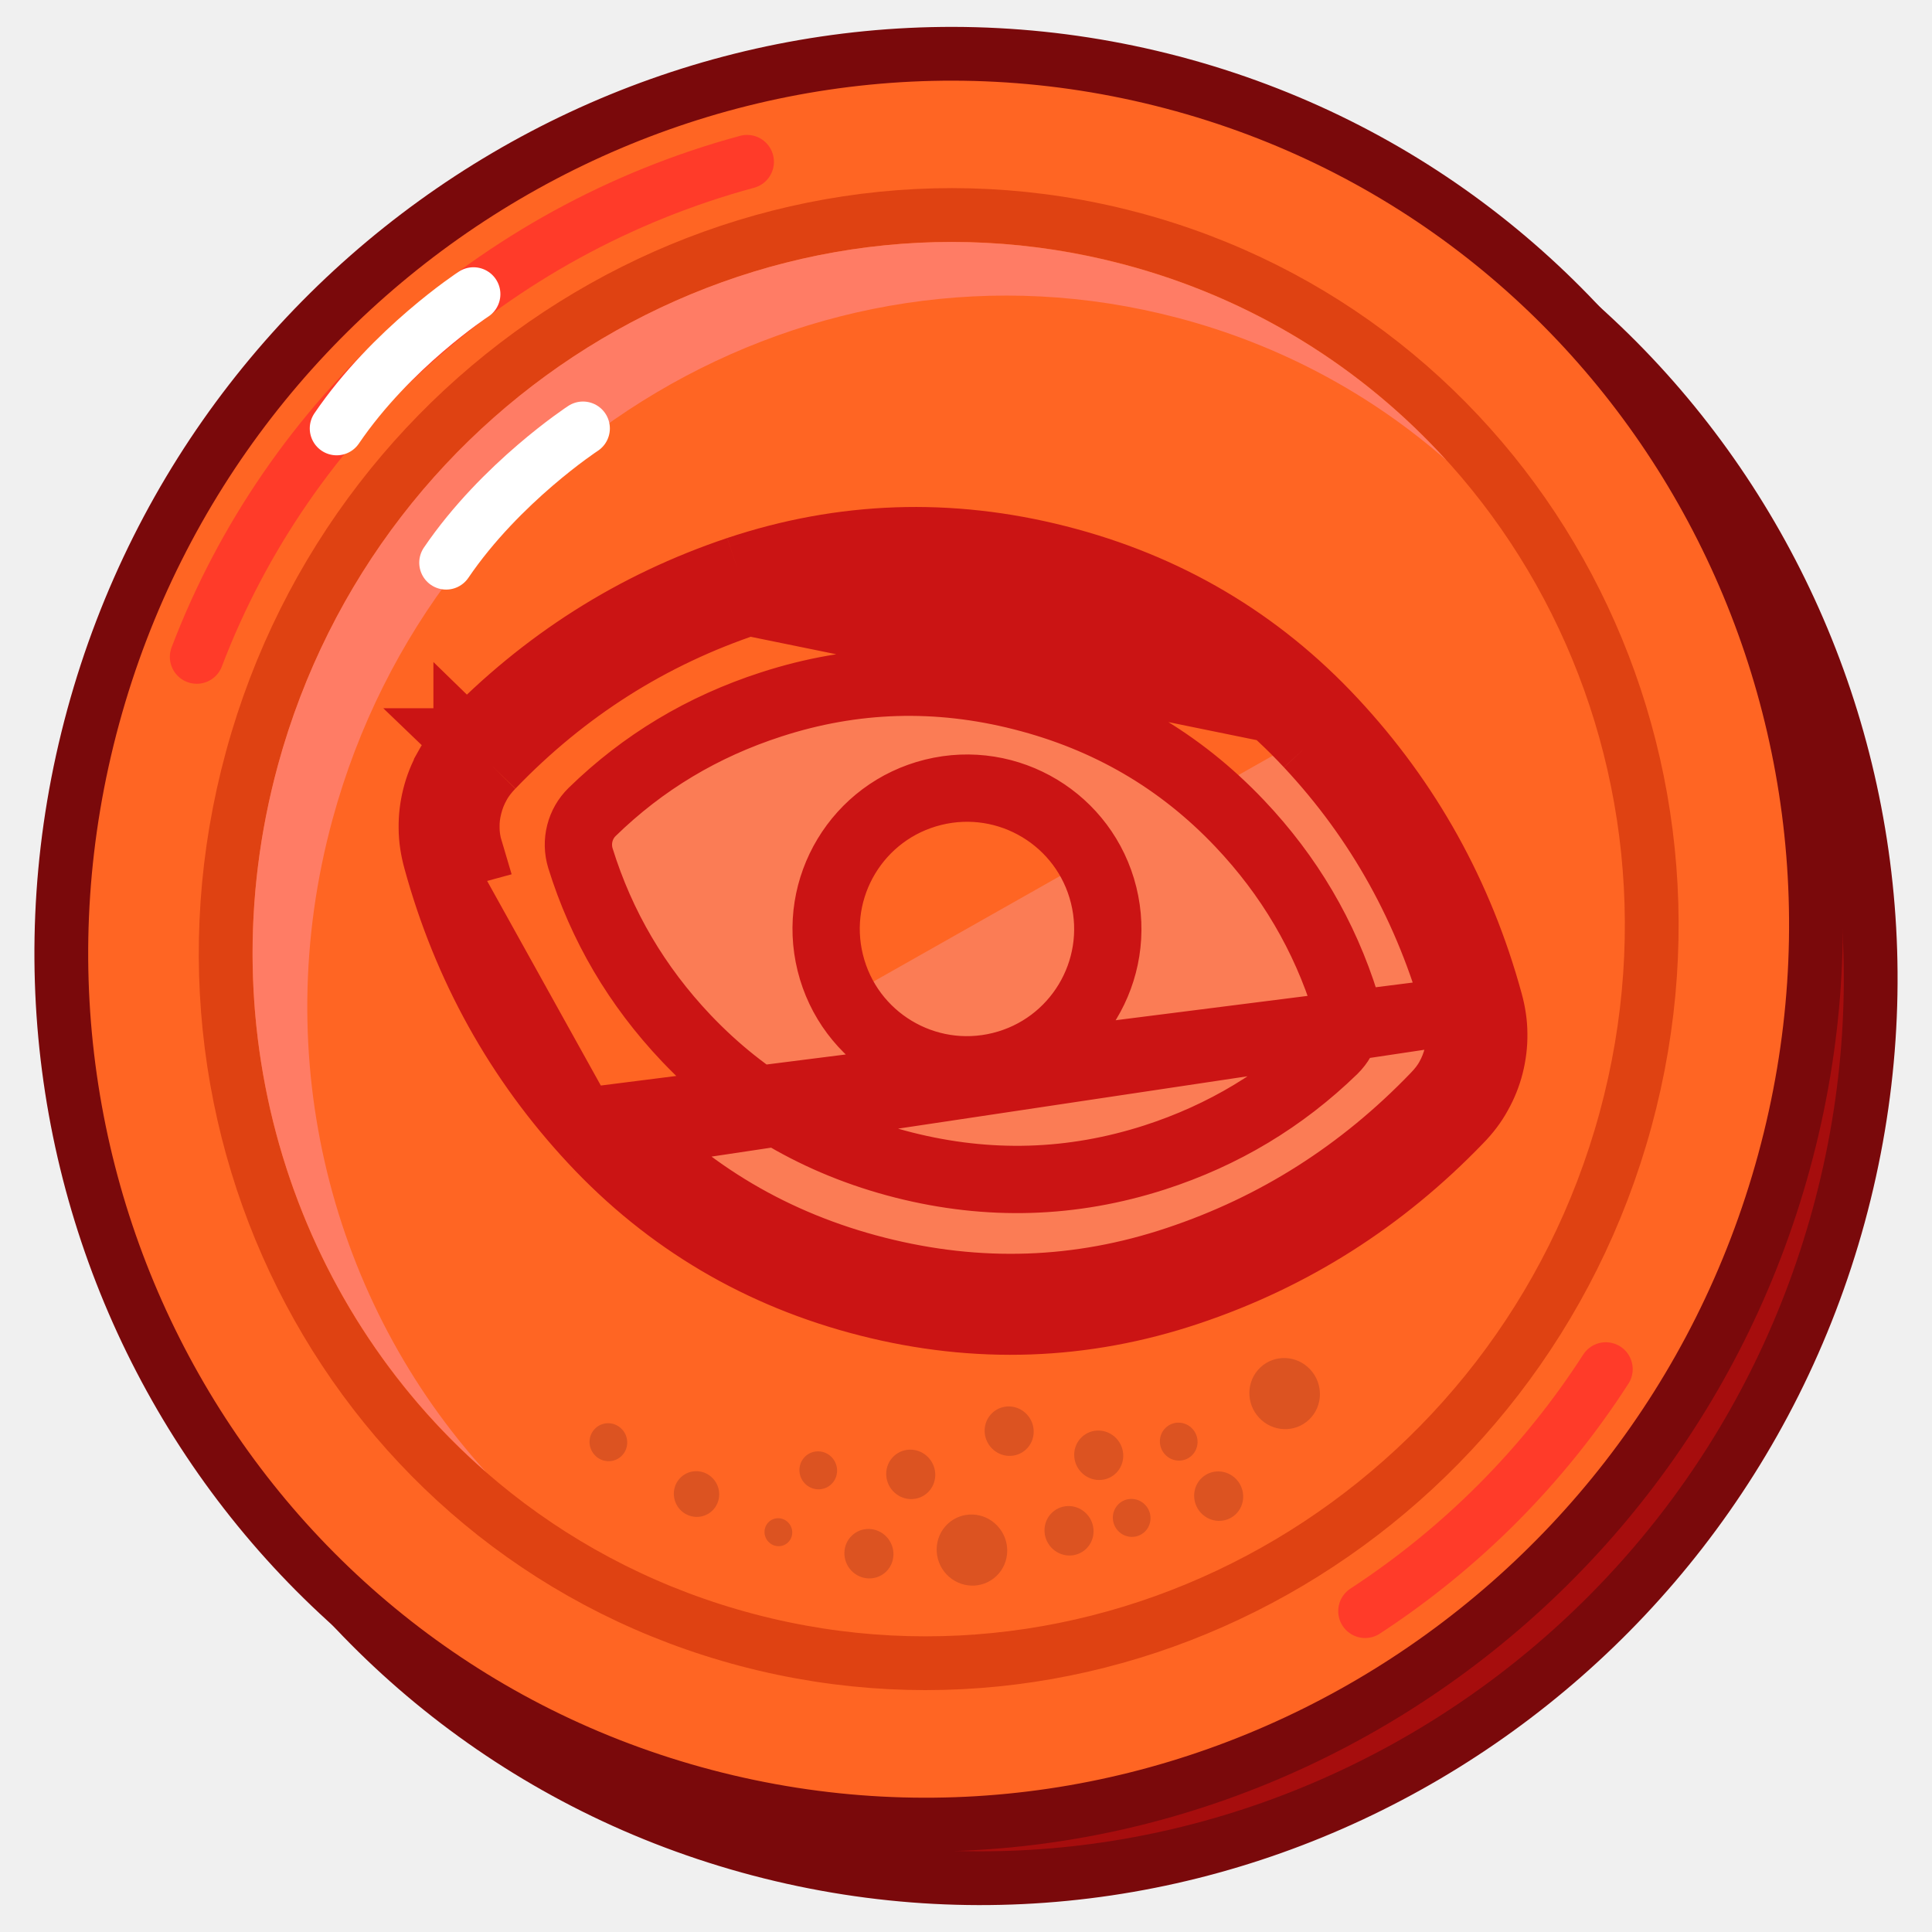
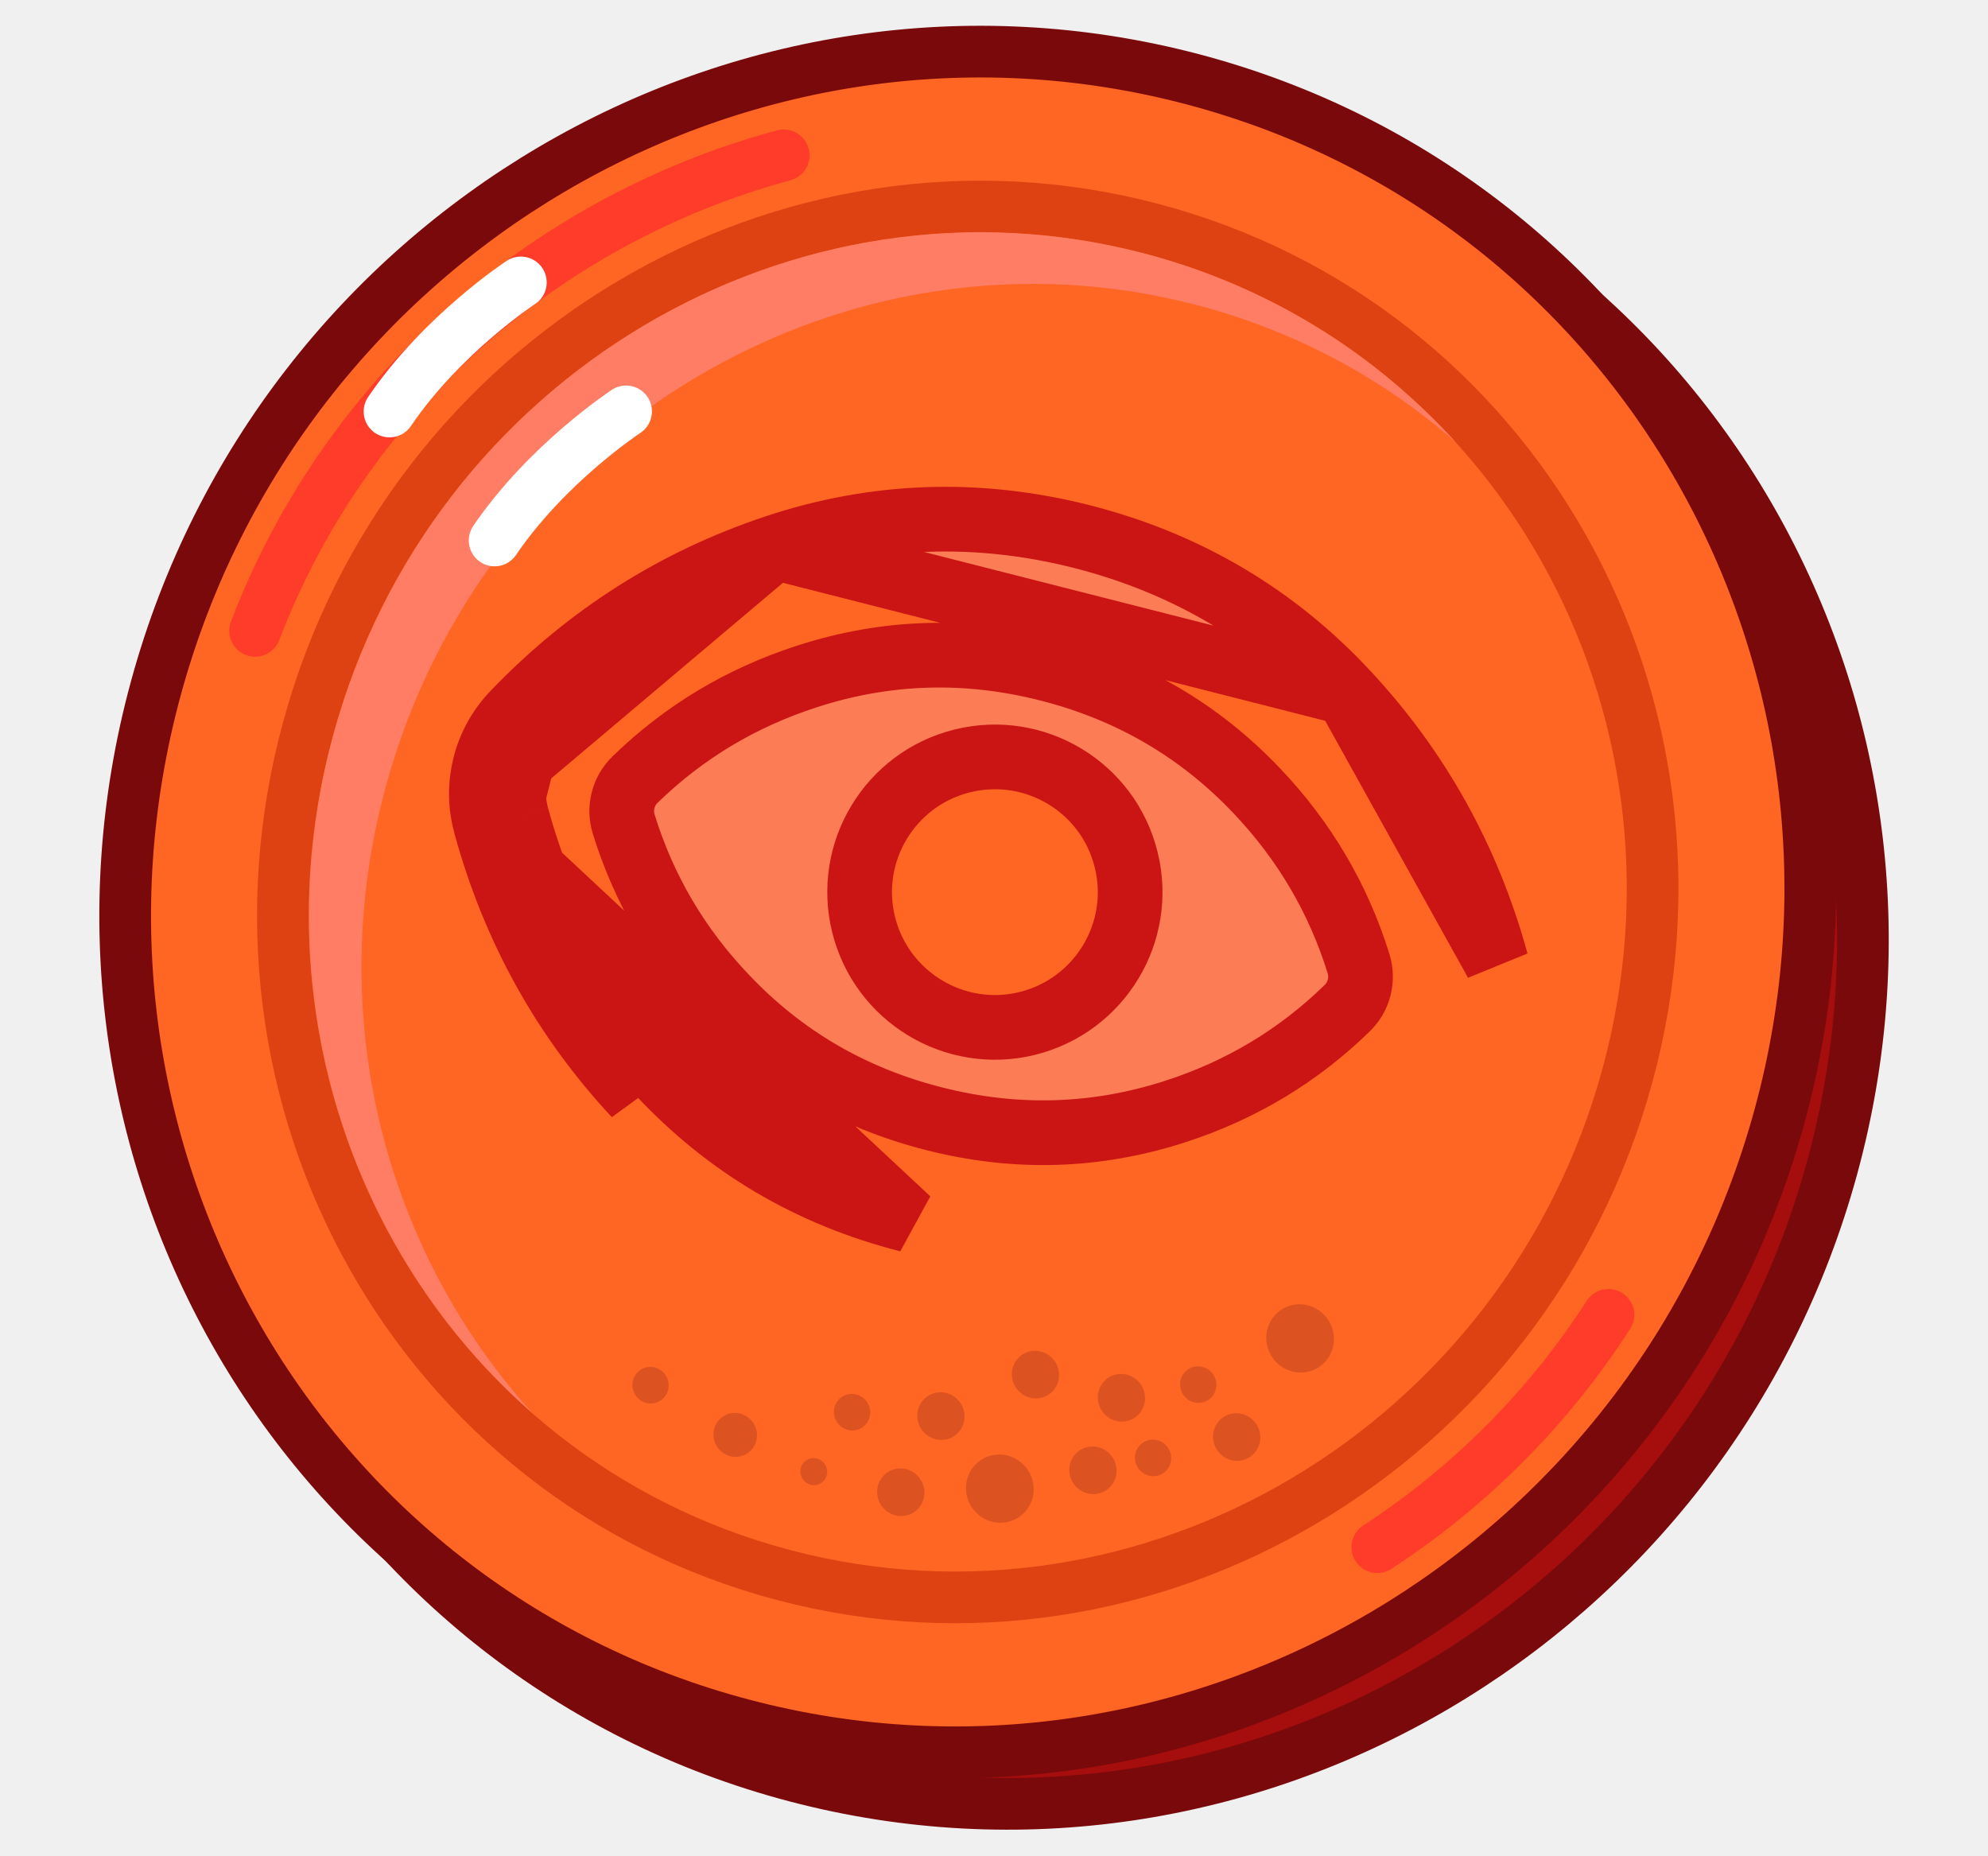
- <svg xmlns="http://www.w3.org/2000/svg" width="12" height="12" viewBox="0 0 12 12" fill="none">
-   <path d="M4.719 11.488C7.621 12.252 10.62 10.485 11.421 7.549C12.222 4.612 10.524 1.609 7.622 0.845C4.719 0.081 1.721 1.848 0.92 4.785C0.119 7.721 1.816 10.724 4.719 11.488Z" fill="#A60D0D" stroke="#7A090B" stroke-width="0.334" />
-   <path d="M4.379 11.155C7.281 11.919 10.28 10.152 11.081 7.215C11.882 4.279 10.184 1.276 7.282 0.512C4.379 -0.252 1.38 1.515 0.579 4.451C-0.222 7.388 1.476 10.391 4.379 11.155Z" fill="#FF6523" stroke="#7A090B" stroke-width="0.334" />
-   <path d="M4.643 10.187C7.002 10.808 9.441 9.357 10.096 6.956C10.751 4.555 9.377 2.101 7.018 1.479C4.659 0.858 2.22 2.31 1.565 4.711C0.91 7.112 2.283 9.566 4.643 10.187Z" stroke="#DF4212" stroke-width="0.334" />
-   <path fill-rule="evenodd" clip-rule="evenodd" d="M8.983 2.858C8.517 2.45 7.953 2.142 7.314 1.974C5.047 1.377 2.698 2.771 2.066 5.087C1.658 6.582 2.067 8.096 3.018 9.142C1.828 8.103 1.273 6.416 1.726 4.753C2.358 2.438 4.707 1.044 6.974 1.641C7.777 1.852 8.462 2.285 8.983 2.858Z" fill="#FF7C65" />
-   <ellipse cx="0.221" cy="0.219" rx="0.221" ry="0.219" transform="matrix(0.685045 0.732524 -0.723434 0.686033 7.98621 8.34369)" fill="#DC5321" />
-   <ellipse cx="0.221" cy="0.219" rx="0.221" ry="0.219" transform="matrix(0.685045 0.732524 -0.723434 0.686033 6.04395 9.31561)" fill="#DC5321" />
-   <ellipse cx="0.154" cy="0.152" rx="0.154" ry="0.152" transform="matrix(0.685045 0.732524 -0.723434 0.686033 5.66125 8.94049)" fill="#DC5321" />
-   <ellipse cx="0.154" cy="0.152" rx="0.154" ry="0.152" transform="matrix(0.685045 0.732524 -0.723434 0.686033 6.27258 8.67212)" fill="#DC5321" />
-   <ellipse cx="0.154" cy="0.152" rx="0.154" ry="0.152" transform="matrix(0.685045 0.732524 -0.723434 0.686033 6.64441 9.29095)" fill="#DC5321" />
-   <ellipse cx="0.154" cy="0.152" rx="0.154" ry="0.152" transform="matrix(0.685045 0.732524 -0.723434 0.686033 7.57385 9.07574)" fill="#DC5321" />
-   <ellipse cx="0.154" cy="0.152" rx="0.154" ry="0.152" transform="matrix(0.685045 0.732524 -0.723434 0.686033 6.82886 8.82184)" fill="#DC5321" />
-   <ellipse cx="0.154" cy="0.152" rx="0.154" ry="0.152" transform="matrix(0.685045 0.732524 -0.723434 0.686033 5.40149 9.43317)" fill="#DC5321" />
-   <ellipse cx="0.142" cy="0.141" rx="0.142" ry="0.141" transform="matrix(0.685045 0.732524 -0.723434 0.686033 4.33093 9.07904)" fill="#DC5321" />
-   <ellipse cx="0.087" cy="0.086" rx="0.087" ry="0.086" transform="matrix(0.685045 0.732524 -0.723434 0.686033 4.83728 9.3941)" fill="#DC5321" />
-   <ellipse cx="0.118" cy="0.117" rx="0.118" ry="0.117" transform="matrix(0.685045 0.732524 -0.723434 0.686033 7.32507 8.78754)" fill="#DC5321" />
-   <ellipse cx="0.118" cy="0.117" rx="0.118" ry="0.117" transform="matrix(0.685045 0.732524 -0.723434 0.686033 7.03284 9.26129)" fill="#DC5321" />
-   <ellipse cx="0.118" cy="0.117" rx="0.118" ry="0.117" transform="matrix(0.685045 0.732524 -0.723434 0.686033 5.08618 8.96582)" fill="#DC5321" />
-   <ellipse cx="0.118" cy="0.117" rx="0.118" ry="0.117" transform="matrix(0.685045 0.732524 -0.723434 0.686033 3.78259 8.79114)" fill="#DC5321" />
-   <path d="M4.64 1.005C3.061 1.433 1.79 2.588 1.222 4.08" stroke="#FF3B29" stroke-width="0.334" stroke-linecap="round" stroke-linejoin="round" />
-   <path d="M8.479 10.007C9.079 9.615 9.589 9.102 9.974 8.504" stroke="#FF3B29" stroke-width="0.334" stroke-linecap="round" stroke-linejoin="round" />
-   <path d="M2.941 1.827C2.941 1.827 2.431 2.161 2.091 2.661M3.621 2.661C3.621 2.661 3.111 2.995 2.771 3.495" stroke="white" stroke-width="0.334" stroke-linecap="round" stroke-linejoin="round" />
-   <path d="M2.714 5.341C2.714 5.341 2.714 5.341 2.714 5.34L2.916 5.285C2.901 5.235 2.894 5.187 2.894 5.14C2.893 5.093 2.899 5.047 2.911 5.001C2.923 4.954 2.94 4.911 2.963 4.87C2.985 4.829 3.015 4.79 3.051 4.753M2.714 5.341C2.696 5.276 2.685 5.209 2.685 5.142L2.685 5.142C2.684 5.077 2.692 5.012 2.708 4.949C2.724 4.886 2.748 4.825 2.78 4.769L2.78 4.768C2.812 4.71 2.853 4.656 2.901 4.608M2.714 5.341C2.896 6.004 3.219 6.586 3.682 7.083M2.714 5.341L3.682 7.083M2.901 4.608C2.901 4.608 2.9 4.608 2.9 4.608L3.051 4.753M2.901 4.608C2.901 4.608 2.901 4.607 2.901 4.607L3.051 4.753M2.901 4.608C3.378 4.112 3.939 3.756 4.583 3.54M3.051 4.753C3.505 4.281 4.037 3.943 4.649 3.739M4.649 3.739L4.583 3.54M4.649 3.739C5.261 3.534 5.884 3.512 6.518 3.674C7.152 3.835 7.689 4.152 8.128 4.624M4.649 3.739L8.281 4.481M4.583 3.54C5.233 3.323 5.897 3.3 6.569 3.471C7.242 3.642 7.814 3.979 8.281 4.481M4.583 3.54L8.281 4.481M8.281 4.481L8.128 4.624M8.281 4.481C8.744 4.978 9.067 5.559 9.249 6.223C9.267 6.288 9.278 6.355 9.278 6.422L9.278 6.422C9.279 6.487 9.271 6.551 9.255 6.615C9.239 6.678 9.215 6.738 9.183 6.795L9.183 6.795C9.151 6.854 9.11 6.907 9.062 6.956C8.585 7.451 8.024 7.808 7.38 8.023C6.73 8.241 6.066 8.264 5.394 8.093C4.721 7.922 4.149 7.584 3.682 7.083M8.281 4.481C8.281 4.481 8.281 4.481 8.281 4.481L8.128 4.624M8.128 4.624C8.568 5.095 8.874 5.647 9.047 6.279M9.047 6.279C9.062 6.328 9.069 6.377 9.069 6.423C9.07 6.47 9.064 6.517 9.052 6.563C9.04 6.609 9.023 6.653 9 6.694C8.978 6.735 8.948 6.773 8.912 6.81C8.458 7.282 7.926 7.621 7.314 7.825C6.702 8.03 6.079 8.051 5.445 7.89C4.811 7.729 4.274 7.412 3.835 6.94L9.047 6.279ZM9.047 6.279L3.682 7.083M7.172 7.189C6.66 7.354 6.141 7.37 5.612 7.236C5.082 7.101 4.634 6.839 4.263 6.449C3.955 6.124 3.736 5.752 3.605 5.33C3.574 5.228 3.602 5.117 3.678 5.043C3.994 4.735 4.364 4.513 4.791 4.375C5.303 4.209 5.822 4.193 6.351 4.328C6.881 4.463 7.329 4.724 7.7 5.115C8.008 5.44 8.227 5.812 8.358 6.233C8.39 6.335 8.361 6.446 8.285 6.521C7.969 6.828 7.599 7.051 7.172 7.189ZM6.216 6.619C6.685 6.503 6.971 6.029 6.855 5.56C6.739 5.091 6.265 4.805 5.796 4.921C5.327 5.037 5.041 5.511 5.157 5.98C5.273 6.449 5.747 6.735 6.216 6.619Z" fill="#FB7C55" stroke="#CB1414" stroke-width="0.418" />
+ <svg xmlns="http://www.w3.org/2000/svg" width="15" height="14" viewBox="0 0 15 14" fill="none">
+   <path d="M6.005 13.403C9.391 14.294 12.89 12.233 13.825 8.807C14.759 5.381 12.778 1.877 9.392 0.986C6.006 0.095 2.507 2.156 1.573 5.582C0.638 9.008 2.619 12.512 6.005 13.403Z" fill="#A60D0D" stroke="#7A090B" stroke-width="0.39" />
+   <path d="M5.608 13.014C8.994 13.905 12.493 11.844 13.428 8.418C14.362 4.992 12.381 1.488 8.995 0.597C5.609 -0.294 2.11 1.767 1.176 5.193C0.241 8.619 2.222 12.123 5.608 13.014Z" fill="#FF6523" stroke="#7A090B" stroke-width="0.39" />
+   <path d="M5.916 11.885C8.669 12.61 11.514 10.917 12.279 8.116C13.043 5.314 11.44 2.451 8.687 1.726C5.935 1.001 3.089 2.695 2.325 5.496C1.561 8.297 3.164 11.161 5.916 11.885Z" stroke="#DF4212" stroke-width="0.39" />
+   <path fill-rule="evenodd" clip-rule="evenodd" d="M10.983 3.336C10.439 2.859 9.78 2.499 9.034 2.303C6.389 1.607 3.648 3.232 2.911 5.934C2.436 7.678 2.911 9.444 4.019 10.664C2.633 9.451 1.986 7.484 2.515 5.545C3.252 2.843 5.993 1.217 8.637 1.913C9.575 2.16 10.374 2.666 10.983 3.336Z" fill="#FF7C65" />
+   <ellipse cx="0.258" cy="0.255" rx="0.258" ry="0.255" transform="matrix(0.685045 0.732524 -0.723434 0.686033 9.81738 9.73468)" fill="#DC5321" />
+   <ellipse cx="0.258" cy="0.255" rx="0.258" ry="0.255" transform="matrix(0.685045 0.732524 -0.723434 0.686033 7.55164 10.8683)" fill="#DC5321" />
+   <ellipse cx="0.18" cy="0.178" rx="0.18" ry="0.178" transform="matrix(0.685045 0.732524 -0.723434 0.686033 7.10498 10.4308)" fill="#DC5321" />
+   <ellipse cx="0.18" cy="0.178" rx="0.18" ry="0.178" transform="matrix(0.685045 0.732524 -0.723434 0.686033 7.81824 10.1179)" fill="#DC5321" />
+   <ellipse cx="0.18" cy="0.178" rx="0.18" ry="0.178" transform="matrix(0.685045 0.732524 -0.723434 0.686033 8.25195 10.8398)" fill="#DC5321" />
+   <ellipse cx="0.18" cy="0.178" rx="0.18" ry="0.178" transform="matrix(0.685045 0.732524 -0.723434 0.686033 9.33667 10.5888)" fill="#DC5321" />
+   <ellipse cx="0.18" cy="0.178" rx="0.18" ry="0.178" transform="matrix(0.685045 0.732524 -0.723434 0.686033 8.46692 10.2926)" fill="#DC5321" />
+   <ellipse cx="0.18" cy="0.178" rx="0.18" ry="0.178" transform="matrix(0.685045 0.732524 -0.723434 0.686033 6.802 11.0054)" fill="#DC5321" />
+   <ellipse cx="0.166" cy="0.164" rx="0.166" ry="0.164" transform="matrix(0.685045 0.732524 -0.723434 0.686033 5.55249 10.5926)" fill="#DC5321" />
+   <ellipse cx="0.102" cy="0.101" rx="0.102" ry="0.101" transform="matrix(0.685045 0.732524 -0.723434 0.686033 6.14343 10.9599)" fill="#DC5321" />
+   <ellipse cx="0.138" cy="0.137" rx="0.138" ry="0.137" transform="matrix(0.685045 0.732524 -0.723434 0.686033 9.04565 10.2523)" fill="#DC5321" />
+   <ellipse cx="0.138" cy="0.137" rx="0.138" ry="0.137" transform="matrix(0.685045 0.732524 -0.723434 0.686033 8.70471 10.8053)" fill="#DC5321" />
+   <ellipse cx="0.138" cy="0.137" rx="0.138" ry="0.137" transform="matrix(0.685045 0.732524 -0.723434 0.686033 6.43359 10.4604)" fill="#DC5321" />
+   <ellipse cx="0.138" cy="0.137" rx="0.138" ry="0.137" transform="matrix(0.685045 0.732524 -0.723434 0.686033 4.91296 10.2565)" fill="#DC5321" />
+   <path d="M5.913 1.172C4.071 1.671 2.588 3.019 1.925 4.76" stroke="#FF3B29" stroke-width="0.39" stroke-linecap="round" stroke-linejoin="round" />
+   <path d="M10.392 11.674C11.092 11.217 11.687 10.619 12.136 9.921" stroke="#FF3B29" stroke-width="0.39" stroke-linecap="round" stroke-linejoin="round" />
+   <path d="M3.93 2.131C3.93 2.131 3.335 2.521 2.939 3.105M4.724 3.104C4.724 3.104 4.129 3.494 3.732 4.078" stroke="white" stroke-width="0.39" stroke-linecap="round" stroke-linejoin="round" />
+   <path d="M3.632 5.999L3.632 5.999C3.631 5.923 3.641 5.847 3.659 5.774C3.678 5.7 3.706 5.629 3.743 5.563L3.743 5.563C3.781 5.495 3.828 5.432 3.884 5.375C4.44 4.797 5.095 4.381 5.846 4.13M3.632 5.999L5.846 4.13M3.632 5.999C3.633 6.077 3.645 6.155 3.666 6.231M3.632 5.999L3.876 5.997M5.846 4.13C6.605 3.876 7.38 3.85 8.164 4.049C8.948 4.249 9.616 4.642 10.161 5.228M5.846 4.13L10.161 5.228M10.161 5.228C10.701 5.807 11.078 6.486 11.29 7.259L10.161 5.228ZM3.901 6.166C3.885 6.108 3.876 6.051 3.876 5.997M3.901 6.166L3.666 6.23C3.666 6.23 3.666 6.231 3.666 6.231M3.901 6.166L3.667 6.232C3.666 6.232 3.666 6.231 3.666 6.231M3.901 6.166C4.103 6.902 4.461 7.546 4.974 8.097C5.487 8.647 6.113 9.017 6.853 9.205L3.666 6.231M3.876 5.997C3.875 5.942 3.882 5.888 3.896 5.834C3.909 5.78 3.929 5.729 3.956 5.681L3.876 5.997ZM3.666 6.231C3.879 7.005 4.255 7.683 4.795 8.263L3.666 6.231ZM8.867 8.387C8.269 8.58 7.664 8.598 7.047 8.441C6.429 8.284 5.906 7.979 5.474 7.523C5.113 7.144 4.858 6.71 4.706 6.218C4.669 6.099 4.702 5.97 4.791 5.883C5.16 5.524 5.591 5.265 6.089 5.104C6.687 4.91 7.292 4.892 7.91 5.049C8.527 5.206 9.05 5.511 9.483 5.967C9.843 6.346 10.098 6.78 10.251 7.272C10.287 7.391 10.255 7.52 10.165 7.607C9.797 7.966 9.365 8.226 8.867 8.387ZM7.752 7.722C8.299 7.586 8.633 7.033 8.497 6.486C8.362 5.939 7.809 5.606 7.262 5.741C6.715 5.876 6.381 6.429 6.516 6.976C6.652 7.523 7.205 7.857 7.752 7.722Z" fill="#FB7C55" stroke="#CB1414" stroke-width="0.488" />
</svg>
